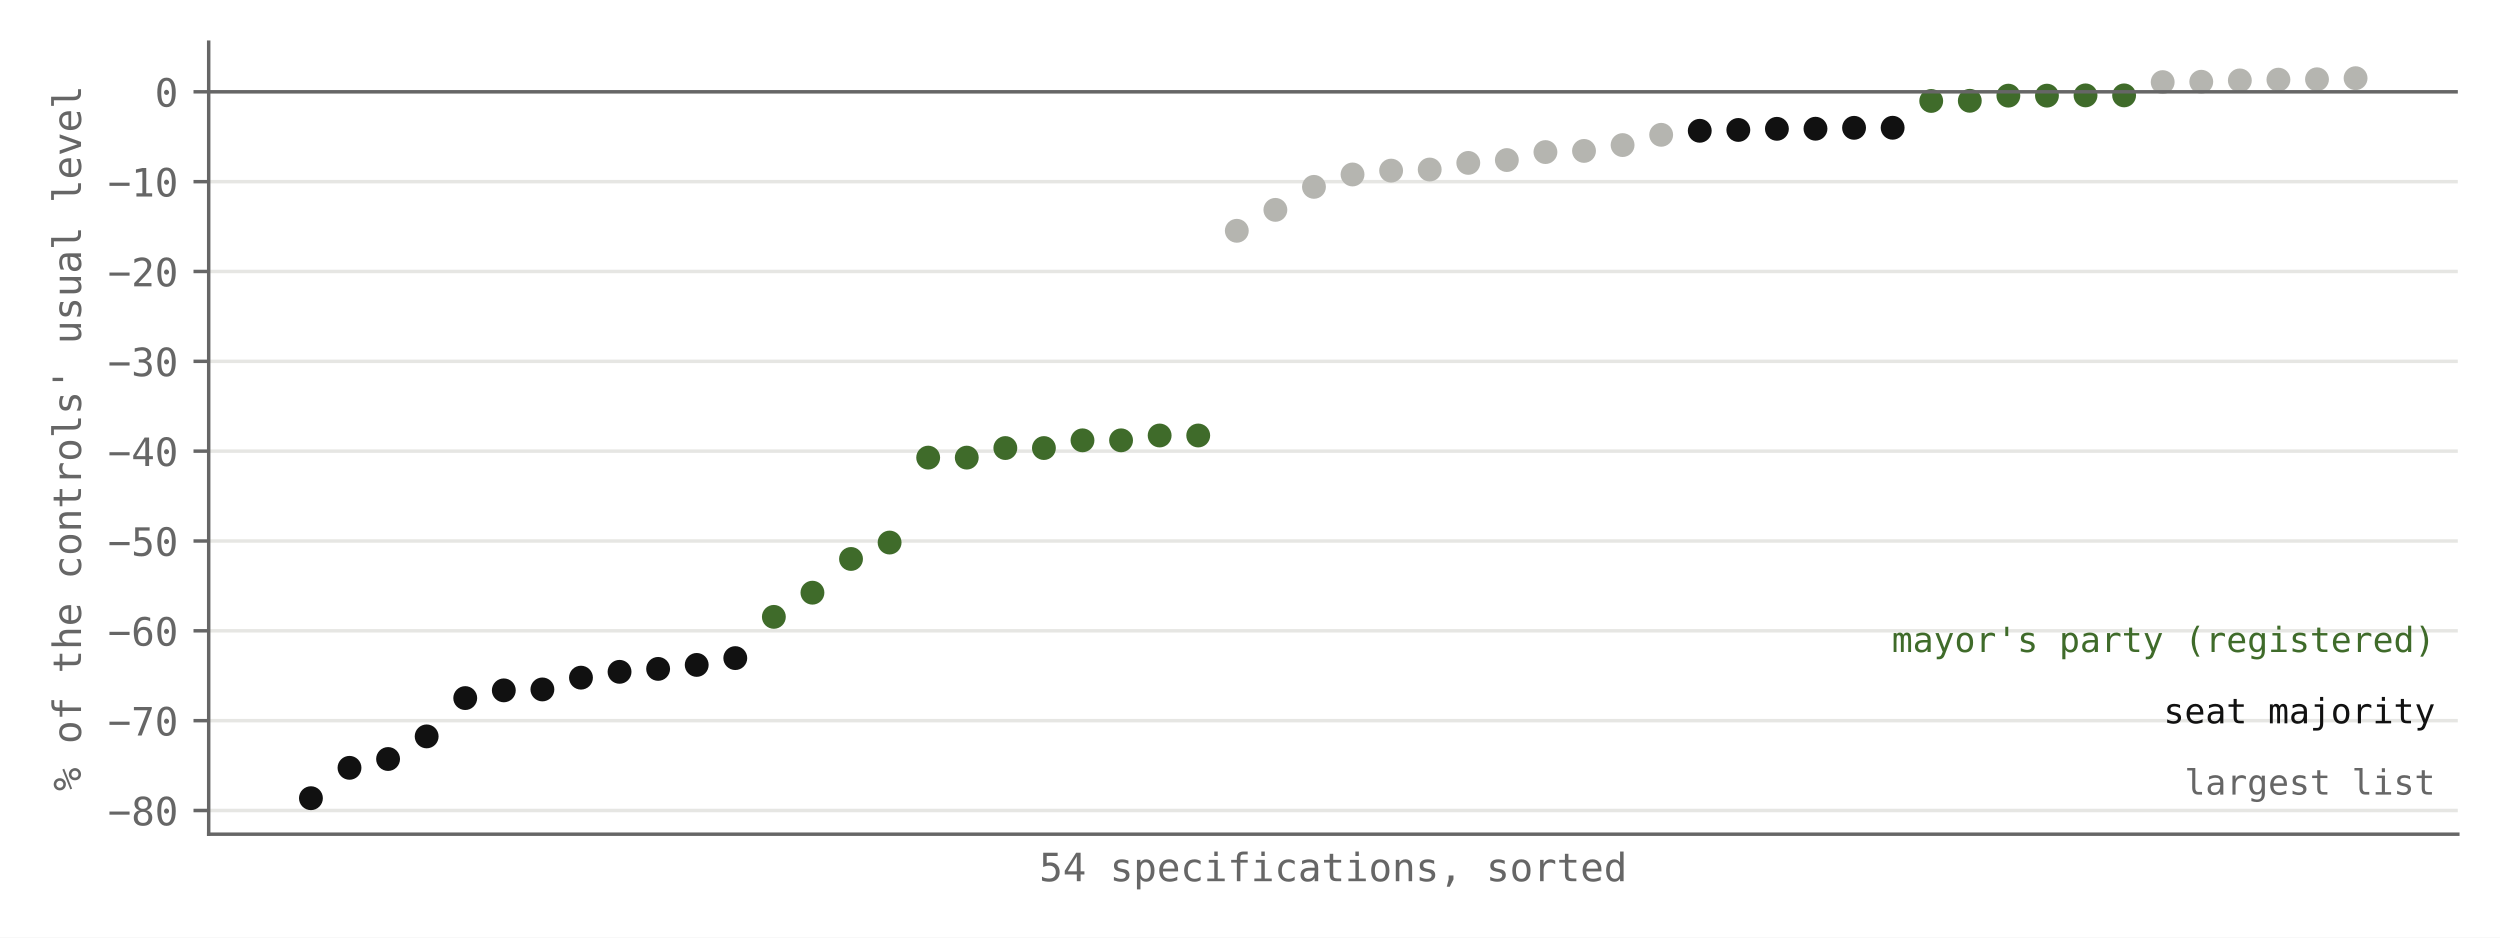
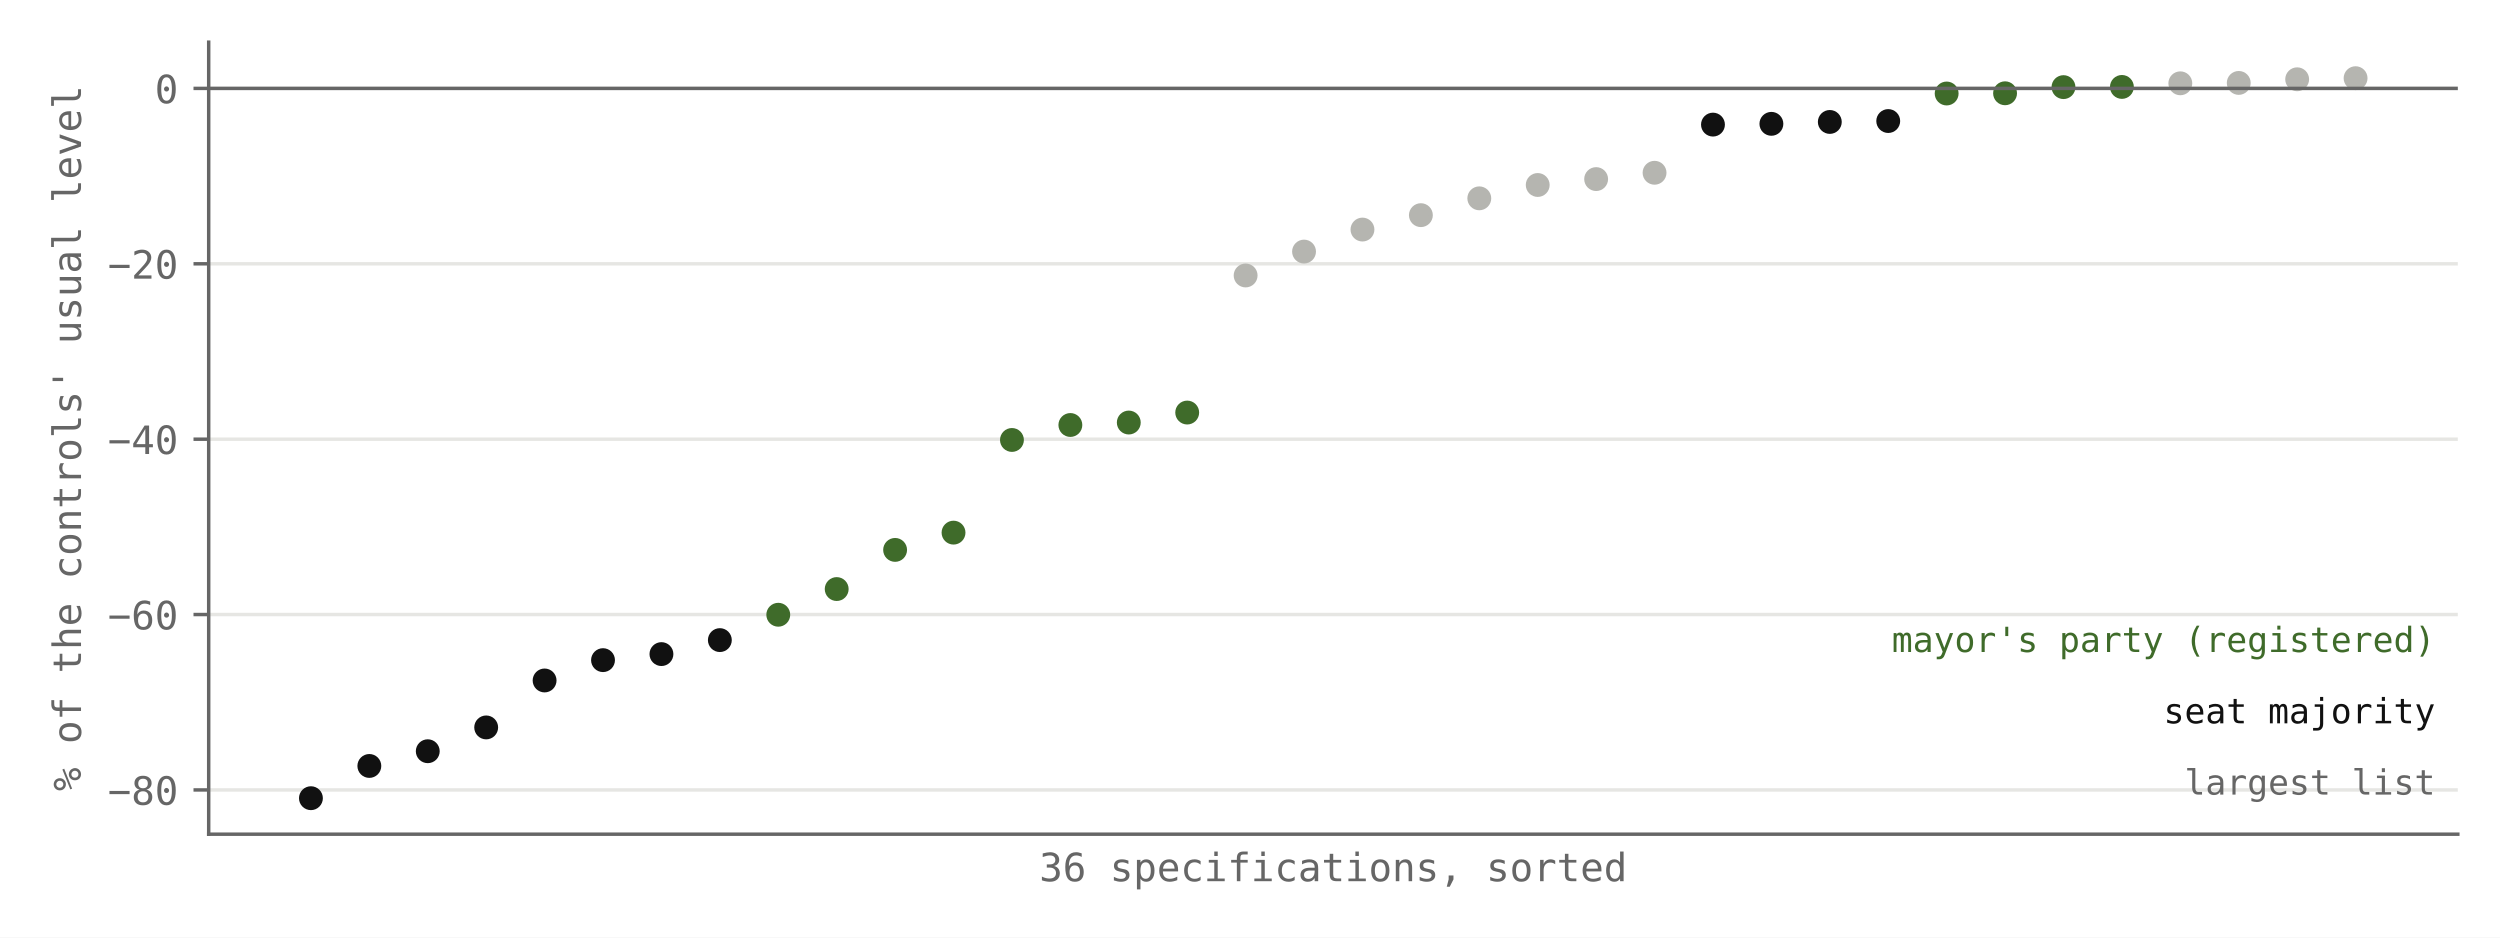
<svg xmlns="http://www.w3.org/2000/svg" xmlns:xlink="http://www.w3.org/1999/xlink" width="576pt" height="216pt" viewBox="0 0 576 216" version="1.1">
  <defs>
    <style type="text/css">*{stroke-linejoin: round; stroke-linecap: butt}</style>
  </defs>
  <g id="figure_1">
    <g id="patch_1">
      <path d="M 0 216  L 576 216  L 576 0  L 0 0  z " style="fill: #ffffff" />
    </g>
    <g id="axes_1">
      <g id="patch_2">
        <path d="M 48.082 192.198  L 566.28 192.198  L 566.28 9.72  L 48.082 9.72  z " style="fill: #ffffff" />
      </g>
      <g id="matplotlib.axis_1">
        <g id="text_1">
-           <text style="font-size: 9px; font-family: 'DejaVu Sans Mono', 'Bitstream Vera Sans Mono', 'Computer Modern Typewriter', 'Andale Mono', 'Nimbus Mono L', 'Courier New', 'Courier', 'Fixed', 'Terminal', monospace; text-anchor: middle; fill: #666666" x="307.181" y="203.036" transform="rotate(-0 307.1811 203.0365)">54 specifications, sorted</text>
+           <text style="font-size: 9px; font-family: 'DejaVu Sans Mono', 'Bitstream Vera Sans Mono', 'Computer Modern Typewriter', 'Andale Mono', 'Nimbus Mono L', 'Courier New', 'Courier', 'Fixed', 'Terminal', monospace; text-anchor: middle; fill: #666666" x="307.181" y="203.036" transform="rotate(-0 307.1811 203.0365)">36 specifications, sorted</text>
        </g>
      </g>
      <g id="matplotlib.axis_2">
        <g id="ytick_1">
          <g id="line2d_1">
-             <path d="M 48.082 186.739  L 566.28 186.739  " clip-path="url(#pebc2a804d7)" style="fill: none; stroke: #e6e6e3; stroke-width: 0.8; stroke-linecap: square" />
+             <path d="M 48.082 182  L 566.28 182  " clip-path="url(#p2d68cc26b1)" style="fill: none; stroke: #e6e6e3; stroke-width: 0.8; stroke-linecap: square" />
          </g>
          <g id="line2d_2">
            <defs>
-               <path id="m1bb5476901" d="M 0 0  L -3.5 0  " style="stroke: #666666; stroke-width: 0.8" />
+               <path id="m9e98c00f8f" d="M 0 0  L -3.5 0  " style="stroke: #666666; stroke-width: 0.8" />
            </defs>
            <g>
-               <use xlink:href="#m1bb5476901" x="48.082" y="186.739" style="fill: #666666; stroke: #666666; stroke-width: 0.8" />
+               <use xlink:href="#m9e98c00f8f" x="48.082" y="182" style="fill: #666666; stroke: #666666; stroke-width: 0.8" />
            </g>
          </g>
          <g id="text_2">
-             <text style="font-size: 9px; font-family: 'DejaVu Sans Mono', 'Bitstream Vera Sans Mono', 'Computer Modern Typewriter', 'Andale Mono', 'Nimbus Mono L', 'Courier New', 'Courier', 'Fixed', 'Terminal', monospace; text-anchor: end; fill: #666666" x="41.082" y="190.158" transform="rotate(-0 41.08211 190.1581)">−80</text>
+             <text style="font-size: 9px; font-family: 'DejaVu Sans Mono', 'Bitstream Vera Sans Mono', 'Computer Modern Typewriter', 'Andale Mono', 'Nimbus Mono L', 'Courier New', 'Courier', 'Fixed', 'Terminal', monospace; text-anchor: end; fill: #666666" x="41.082" y="185.419" transform="rotate(-0 41.08211 185.4194)">−80</text>
          </g>
        </g>
        <g id="ytick_2">
          <g id="line2d_3">
-             <path d="M 48.082 166.041  L 566.28 166.041  " clip-path="url(#pebc2a804d7)" style="fill: none; stroke: #e6e6e3; stroke-width: 0.8; stroke-linecap: square" />
+             <path d="M 48.082 141.593  L 566.28 141.593  " clip-path="url(#p2d68cc26b1)" style="fill: none; stroke: #e6e6e3; stroke-width: 0.8; stroke-linecap: square" />
          </g>
          <g id="line2d_4">
            <g>
-               <use xlink:href="#m1bb5476901" x="48.082" y="166.041" style="fill: #666666; stroke: #666666; stroke-width: 0.8" />
+               <use xlink:href="#m9e98c00f8f" x="48.082" y="141.593" style="fill: #666666; stroke: #666666; stroke-width: 0.8" />
            </g>
          </g>
          <g id="text_3">
-             <text style="font-size: 9px; font-family: 'DejaVu Sans Mono', 'Bitstream Vera Sans Mono', 'Computer Modern Typewriter', 'Andale Mono', 'Nimbus Mono L', 'Courier New', 'Courier', 'Fixed', 'Terminal', monospace; text-anchor: end; fill: #666666" x="41.082" y="169.46" transform="rotate(-0 41.08211 169.4601)">−70</text>
+             <text style="font-size: 9px; font-family: 'DejaVu Sans Mono', 'Bitstream Vera Sans Mono', 'Computer Modern Typewriter', 'Andale Mono', 'Nimbus Mono L', 'Courier New', 'Courier', 'Fixed', 'Terminal', monospace; text-anchor: end; fill: #666666" x="41.082" y="145.012" transform="rotate(-0 41.08211 145.0118)">−60</text>
          </g>
        </g>
        <g id="ytick_3">
          <g id="line2d_5">
-             <path d="M 48.082 145.343  L 566.28 145.343  " clip-path="url(#pebc2a804d7)" style="fill: none; stroke: #e6e6e3; stroke-width: 0.8; stroke-linecap: square" />
+             <path d="M 48.082 101.185  L 566.28 101.185  " clip-path="url(#p2d68cc26b1)" style="fill: none; stroke: #e6e6e3; stroke-width: 0.8; stroke-linecap: square" />
          </g>
          <g id="line2d_6">
            <g>
-               <use xlink:href="#m1bb5476901" x="48.082" y="145.343" style="fill: #666666; stroke: #666666; stroke-width: 0.8" />
+               <use xlink:href="#m9e98c00f8f" x="48.082" y="101.185" style="fill: #666666; stroke: #666666; stroke-width: 0.8" />
            </g>
          </g>
          <g id="text_4">
-             <text style="font-size: 9px; font-family: 'DejaVu Sans Mono', 'Bitstream Vera Sans Mono', 'Computer Modern Typewriter', 'Andale Mono', 'Nimbus Mono L', 'Courier New', 'Courier', 'Fixed', 'Terminal', monospace; text-anchor: end; fill: #666666" x="41.082" y="148.762" transform="rotate(-0 41.08211 148.7622)">−60</text>
+             <text style="font-size: 9px; font-family: 'DejaVu Sans Mono', 'Bitstream Vera Sans Mono', 'Computer Modern Typewriter', 'Andale Mono', 'Nimbus Mono L', 'Courier New', 'Courier', 'Fixed', 'Terminal', monospace; text-anchor: end; fill: #666666" x="41.082" y="104.604" transform="rotate(-0 41.08211 104.6043)">−40</text>
          </g>
        </g>
        <g id="ytick_4">
          <g id="line2d_7">
-             <path d="M 48.082 124.645  L 566.28 124.645  " clip-path="url(#pebc2a804d7)" style="fill: none; stroke: #e6e6e3; stroke-width: 0.8; stroke-linecap: square" />
+             <path d="M 48.082 60.778  L 566.28 60.778  " clip-path="url(#p2d68cc26b1)" style="fill: none; stroke: #e6e6e3; stroke-width: 0.8; stroke-linecap: square" />
          </g>
          <g id="line2d_8">
            <g>
-               <use xlink:href="#m1bb5476901" x="48.082" y="124.645" style="fill: #666666; stroke: #666666; stroke-width: 0.8" />
+               <use xlink:href="#m9e98c00f8f" x="48.082" y="60.778" style="fill: #666666; stroke: #666666; stroke-width: 0.8" />
            </g>
          </g>
          <g id="text_5">
-             <text style="font-size: 9px; font-family: 'DejaVu Sans Mono', 'Bitstream Vera Sans Mono', 'Computer Modern Typewriter', 'Andale Mono', 'Nimbus Mono L', 'Courier New', 'Courier', 'Fixed', 'Terminal', monospace; text-anchor: end; fill: #666666" x="41.082" y="128.064" transform="rotate(-0 41.08211 128.0642)">−50</text>
+             <text style="font-size: 9px; font-family: 'DejaVu Sans Mono', 'Bitstream Vera Sans Mono', 'Computer Modern Typewriter', 'Andale Mono', 'Nimbus Mono L', 'Courier New', 'Courier', 'Fixed', 'Terminal', monospace; text-anchor: end; fill: #666666" x="41.082" y="64.197" transform="rotate(-0 41.08211 64.19673)">−20</text>
          </g>
        </g>
        <g id="ytick_5">
          <g id="line2d_9">
-             <path d="M 48.082 103.947  L 566.28 103.947  " clip-path="url(#pebc2a804d7)" style="fill: none; stroke: #e6e6e3; stroke-width: 0.8; stroke-linecap: square" />
+             <path d="M 48.082 20.37  L 566.28 20.37  " clip-path="url(#p2d68cc26b1)" style="fill: none; stroke: #e6e6e3; stroke-width: 0.8; stroke-linecap: square" />
          </g>
          <g id="line2d_10">
            <g>
-               <use xlink:href="#m1bb5476901" x="48.082" y="103.947" style="fill: #666666; stroke: #666666; stroke-width: 0.8" />
+               <use xlink:href="#m9e98c00f8f" x="48.082" y="20.37" style="fill: #666666; stroke: #666666; stroke-width: 0.8" />
            </g>
          </g>
          <g id="text_6">
-             <text style="font-size: 9px; font-family: 'DejaVu Sans Mono', 'Bitstream Vera Sans Mono', 'Computer Modern Typewriter', 'Andale Mono', 'Nimbus Mono L', 'Courier New', 'Courier', 'Fixed', 'Terminal', monospace; text-anchor: end; fill: #666666" x="41.082" y="107.366" transform="rotate(-0 41.08211 107.3663)">−40</text>
-           </g>
-         </g>
-         <g id="ytick_6">
-           <g id="line2d_11">
-             <path d="M 48.082 83.249  L 566.28 83.249  " clip-path="url(#pebc2a804d7)" style="fill: none; stroke: #e6e6e3; stroke-width: 0.8; stroke-linecap: square" />
-           </g>
-           <g id="line2d_12">
-             <g>
-               <use xlink:href="#m1bb5476901" x="48.082" y="83.249" style="fill: #666666; stroke: #666666; stroke-width: 0.8" />
-             </g>
-           </g>
-           <g id="text_7">
-             <text style="font-size: 9px; font-family: 'DejaVu Sans Mono', 'Bitstream Vera Sans Mono', 'Computer Modern Typewriter', 'Andale Mono', 'Nimbus Mono L', 'Courier New', 'Courier', 'Fixed', 'Terminal', monospace; text-anchor: end; fill: #666666" x="41.082" y="86.668" transform="rotate(-0 41.08211 86.66831)">−30</text>
-           </g>
-         </g>
-         <g id="ytick_7">
-           <g id="line2d_13">
-             <path d="M 48.082 62.551  L 566.28 62.551  " clip-path="url(#pebc2a804d7)" style="fill: none; stroke: #e6e6e3; stroke-width: 0.8; stroke-linecap: square" />
-           </g>
-           <g id="line2d_14">
-             <g>
-               <use xlink:href="#m1bb5476901" x="48.082" y="62.551" style="fill: #666666; stroke: #666666; stroke-width: 0.8" />
-             </g>
-           </g>
-           <g id="text_8">
-             <text style="font-size: 9px; font-family: 'DejaVu Sans Mono', 'Bitstream Vera Sans Mono', 'Computer Modern Typewriter', 'Andale Mono', 'Nimbus Mono L', 'Courier New', 'Courier', 'Fixed', 'Terminal', monospace; text-anchor: end; fill: #666666" x="41.082" y="65.97" transform="rotate(-0 41.08211 65.97035)">−20</text>
-           </g>
-         </g>
-         <g id="ytick_8">
-           <g id="line2d_15">
-             <path d="M 48.082 41.853  L 566.28 41.853  " clip-path="url(#pebc2a804d7)" style="fill: none; stroke: #e6e6e3; stroke-width: 0.8; stroke-linecap: square" />
-           </g>
-           <g id="line2d_16">
-             <g>
-               <use xlink:href="#m1bb5476901" x="48.082" y="41.853" style="fill: #666666; stroke: #666666; stroke-width: 0.8" />
-             </g>
-           </g>
-           <g id="text_9">
-             <text style="font-size: 9px; font-family: 'DejaVu Sans Mono', 'Bitstream Vera Sans Mono', 'Computer Modern Typewriter', 'Andale Mono', 'Nimbus Mono L', 'Courier New', 'Courier', 'Fixed', 'Terminal', monospace; text-anchor: end; fill: #666666" x="41.082" y="45.272" transform="rotate(-0 41.08211 45.27239)">−10</text>
-           </g>
-         </g>
-         <g id="ytick_9">
-           <g id="line2d_17">
-             <path d="M 48.082 21.155  L 566.28 21.155  " clip-path="url(#pebc2a804d7)" style="fill: none; stroke: #e6e6e3; stroke-width: 0.8; stroke-linecap: square" />
-           </g>
-           <g id="line2d_18">
-             <g>
-               <use xlink:href="#m1bb5476901" x="48.082" y="21.155" style="fill: #666666; stroke: #666666; stroke-width: 0.8" />
-             </g>
-           </g>
-           <g id="text_10">
-             <text style="font-size: 9px; font-family: 'DejaVu Sans Mono', 'Bitstream Vera Sans Mono', 'Computer Modern Typewriter', 'Andale Mono', 'Nimbus Mono L', 'Courier New', 'Courier', 'Fixed', 'Terminal', monospace; text-anchor: end; fill: #666666" x="41.082" y="24.574" transform="rotate(-0 41.08211 24.57443)">0</text>
-           </g>
-         </g>
-         <g id="text_11">
+             <text style="font-size: 9px; font-family: 'DejaVu Sans Mono', 'Bitstream Vera Sans Mono', 'Computer Modern Typewriter', 'Andale Mono', 'Nimbus Mono L', 'Courier New', 'Courier', 'Fixed', 'Terminal', monospace; text-anchor: end; fill: #666666" x="41.082" y="23.789" transform="rotate(-0 41.08211 23.78917)">0</text>
+           </g>
+         </g>
+         <g id="text_7">
          <text style="font-size: 9px; font-family: 'DejaVu Sans Mono', 'Bitstream Vera Sans Mono', 'Computer Modern Typewriter', 'Andale Mono', 'Nimbus Mono L', 'Courier New', 'Courier', 'Fixed', 'Terminal', monospace; text-anchor: middle; fill: #666666" x="18.665" y="100.959" transform="rotate(-90 18.66516 100.9589)">% of the controls' usual level</text>
+         </g>
+       </g>
+       <g id="line2d_11">
+         <defs>
+           <path id="mf839d3c96b" d="M 0 2.25  C 0.597 2.25 1.169 2.013 1.591 1.591  C 2.013 1.169 2.25 0.597 2.25 0  C 2.25 -0.597 2.013 -1.169 1.591 -1.591  C 1.169 -2.013 0.597 -2.25 0 -2.25  C -0.597 -2.25 -1.169 -2.013 -1.591 -1.591  C -2.013 -1.169 -2.25 -0.597 -2.25 0  C -2.25 0.597 -2.013 1.169 -1.591 1.591  C -1.169 2.013 -0.597 2.25 0 2.25  z " style="stroke: #111111" />
+         </defs>
+         <g clip-path="url(#p2d68cc26b1)">
+           <use xlink:href="#mf839d3c96b" x="71.637" y="183.903" style="fill: #111111; stroke: #111111" />
+         </g>
+       </g>
+       <g id="line2d_12">
+         <g clip-path="url(#p2d68cc26b1)">
+           <use xlink:href="#mf839d3c96b" x="85.096" y="176.476" style="fill: #111111; stroke: #111111" />
+         </g>
+       </g>
+       <g id="line2d_13">
+         <g clip-path="url(#p2d68cc26b1)">
+           <use xlink:href="#mf839d3c96b" x="98.556" y="173.083" style="fill: #111111; stroke: #111111" />
+         </g>
+       </g>
+       <g id="line2d_14">
+         <g clip-path="url(#p2d68cc26b1)">
+           <use xlink:href="#mf839d3c96b" x="112.016" y="167.597" style="fill: #111111; stroke: #111111" />
+         </g>
+       </g>
+       <g id="line2d_15">
+         <g clip-path="url(#p2d68cc26b1)">
+           <use xlink:href="#mf839d3c96b" x="125.475" y="156.78" style="fill: #111111; stroke: #111111" />
+         </g>
+       </g>
+       <g id="line2d_16">
+         <g clip-path="url(#p2d68cc26b1)">
+           <use xlink:href="#mf839d3c96b" x="138.935" y="152.096" style="fill: #111111; stroke: #111111" />
+         </g>
+       </g>
+       <g id="line2d_17">
+         <g clip-path="url(#p2d68cc26b1)">
+           <use xlink:href="#mf839d3c96b" x="152.395" y="150.703" style="fill: #111111; stroke: #111111" />
+         </g>
+       </g>
+       <g id="line2d_18">
+         <g clip-path="url(#p2d68cc26b1)">
+           <use xlink:href="#mf839d3c96b" x="165.854" y="147.48" style="fill: #111111; stroke: #111111" />
        </g>
      </g>
      <g id="line2d_19">
        <defs>
-           <path id="me3f10062b4" d="M 0 2.25  C 0.597 2.25 1.169 2.013 1.591 1.591  C 2.013 1.169 2.25 0.597 2.25 0  C 2.25 -0.597 2.013 -1.169 1.591 -1.591  C 1.169 -2.013 0.597 -2.25 0 -2.25  C -0.597 -2.25 -1.169 -2.013 -1.591 -1.591  C -2.013 -1.169 -2.25 -0.597 -2.25 0  C -2.25 0.597 -2.013 1.169 -1.591 1.591  C -1.169 2.013 -0.597 2.25 0 2.25  z " style="stroke: #111111" />
+           <path id="m5b8cdfeec6" d="M 0 2.25  C 0.597 2.25 1.169 2.013 1.591 1.591  C 2.013 1.169 2.25 0.597 2.25 0  C 2.25 -0.597 2.013 -1.169 1.591 -1.591  C 1.169 -2.013 0.597 -2.25 0 -2.25  C -0.597 -2.25 -1.169 -2.013 -1.591 -1.591  C -2.013 -1.169 -2.25 -0.597 -2.25 0  C -2.25 0.597 -2.013 1.169 -1.591 1.591  C -1.169 2.013 -0.597 2.25 0 2.25  z " style="stroke: #3f6b2a" />
        </defs>
-         <g clip-path="url(#pebc2a804d7)">
-           <use xlink:href="#me3f10062b4" x="71.637" y="183.903" style="fill: #111111; stroke: #111111" />
+         <g clip-path="url(#p2d68cc26b1)">
+           <use xlink:href="#m5b8cdfeec6" x="179.314" y="141.638" style="fill: #3f6b2a; stroke: #3f6b2a" />
        </g>
      </g>
      <g id="line2d_20">
-         <g clip-path="url(#pebc2a804d7)">
-           <use xlink:href="#me3f10062b4" x="80.525" y="176.908" style="fill: #111111; stroke: #111111" />
+         <g clip-path="url(#p2d68cc26b1)">
+           <use xlink:href="#m5b8cdfeec6" x="192.774" y="135.718" style="fill: #3f6b2a; stroke: #3f6b2a" />
        </g>
      </g>
      <g id="line2d_21">
-         <g clip-path="url(#pebc2a804d7)">
-           <use xlink:href="#me3f10062b4" x="89.414" y="174.875" style="fill: #111111; stroke: #111111" />
+         <g clip-path="url(#p2d68cc26b1)">
+           <use xlink:href="#m5b8cdfeec6" x="206.233" y="126.697" style="fill: #3f6b2a; stroke: #3f6b2a" />
        </g>
      </g>
      <g id="line2d_22">
-         <g clip-path="url(#pebc2a804d7)">
-           <use xlink:href="#me3f10062b4" x="98.302" y="169.664" style="fill: #111111; stroke: #111111" />
+         <g clip-path="url(#p2d68cc26b1)">
+           <use xlink:href="#m5b8cdfeec6" x="219.693" y="122.719" style="fill: #3f6b2a; stroke: #3f6b2a" />
        </g>
      </g>
      <g id="line2d_23">
-         <g clip-path="url(#pebc2a804d7)">
-           <use xlink:href="#me3f10062b4" x="107.19" y="160.838" style="fill: #111111; stroke: #111111" />
+         <g clip-path="url(#p2d68cc26b1)">
+           <use xlink:href="#m5b8cdfeec6" x="233.153" y="101.368" style="fill: #3f6b2a; stroke: #3f6b2a" />
        </g>
      </g>
      <g id="line2d_24">
-         <g clip-path="url(#pebc2a804d7)">
-           <use xlink:href="#me3f10062b4" x="116.079" y="159.059" style="fill: #111111; stroke: #111111" />
+         <g clip-path="url(#p2d68cc26b1)">
+           <use xlink:href="#m5b8cdfeec6" x="246.612" y="97.919" style="fill: #3f6b2a; stroke: #3f6b2a" />
        </g>
      </g>
      <g id="line2d_25">
-         <g clip-path="url(#pebc2a804d7)">
-           <use xlink:href="#me3f10062b4" x="124.967" y="158.846" style="fill: #111111; stroke: #111111" />
+         <g clip-path="url(#p2d68cc26b1)">
+           <use xlink:href="#m5b8cdfeec6" x="260.072" y="97.352" style="fill: #3f6b2a; stroke: #3f6b2a" />
        </g>
      </g>
      <g id="line2d_26">
-         <g clip-path="url(#pebc2a804d7)">
-           <use xlink:href="#me3f10062b4" x="133.856" y="156.133" style="fill: #111111; stroke: #111111" />
+         <g clip-path="url(#p2d68cc26b1)">
+           <use xlink:href="#m5b8cdfeec6" x="273.532" y="95.052" style="fill: #3f6b2a; stroke: #3f6b2a" />
        </g>
      </g>
      <g id="line2d_27">
-         <g clip-path="url(#pebc2a804d7)">
-           <use xlink:href="#me3f10062b4" x="142.744" y="154.79" style="fill: #111111; stroke: #111111" />
+         <defs>
+           <path id="m0cf973eb88" d="M 0 2.25  C 0.597 2.25 1.169 2.013 1.591 1.591  C 2.013 1.169 2.25 0.597 2.25 0  C 2.25 -0.597 2.013 -1.169 1.591 -1.591  C 1.169 -2.013 0.597 -2.25 0 -2.25  C -0.597 -2.25 -1.169 -2.013 -1.591 -1.591  C -2.013 -1.169 -2.25 -0.597 -2.25 0  C -2.25 0.597 -2.013 1.169 -1.591 1.591  C -1.169 2.013 -0.597 2.25 0 2.25  z " style="stroke: #b5b5b0" />
+         </defs>
+         <g clip-path="url(#p2d68cc26b1)">
+           <use xlink:href="#m0cf973eb88" x="286.992" y="63.468" style="fill: #b5b5b0; stroke: #b5b5b0" />
        </g>
      </g>
      <g id="line2d_28">
-         <g clip-path="url(#pebc2a804d7)">
-           <use xlink:href="#me3f10062b4" x="151.633" y="154.114" style="fill: #111111; stroke: #111111" />
+         <g clip-path="url(#p2d68cc26b1)">
+           <use xlink:href="#m0cf973eb88" x="300.451" y="57.964" style="fill: #b5b5b0; stroke: #b5b5b0" />
        </g>
      </g>
      <g id="line2d_29">
-         <g clip-path="url(#pebc2a804d7)">
-           <use xlink:href="#me3f10062b4" x="160.521" y="153.197" style="fill: #111111; stroke: #111111" />
+         <g clip-path="url(#p2d68cc26b1)">
+           <use xlink:href="#m0cf973eb88" x="313.911" y="52.891" style="fill: #b5b5b0; stroke: #b5b5b0" />
        </g>
      </g>
      <g id="line2d_30">
-         <g clip-path="url(#pebc2a804d7)">
-           <use xlink:href="#me3f10062b4" x="169.41" y="151.627" style="fill: #111111; stroke: #111111" />
+         <g clip-path="url(#p2d68cc26b1)">
+           <use xlink:href="#m0cf973eb88" x="327.371" y="49.572" style="fill: #b5b5b0; stroke: #b5b5b0" />
        </g>
      </g>
      <g id="line2d_31">
-         <defs>
-           <path id="ma6ca8f671a" d="M 0 2.25  C 0.597 2.25 1.169 2.013 1.591 1.591  C 2.013 1.169 2.25 0.597 2.25 0  C 2.25 -0.597 2.013 -1.169 1.591 -1.591  C 1.169 -2.013 0.597 -2.25 0 -2.25  C -0.597 -2.25 -1.169 -2.013 -1.591 -1.591  C -2.013 -1.169 -2.25 -0.597 -2.25 0  C -2.25 0.597 -2.013 1.169 -1.591 1.591  C -1.169 2.013 -0.597 2.25 0 2.25  z " style="stroke: #3f6b2a" />
-         </defs>
-         <g clip-path="url(#pebc2a804d7)">
-           <use xlink:href="#ma6ca8f671a" x="178.298" y="142.127" style="fill: #3f6b2a; stroke: #3f6b2a" />
+         <g clip-path="url(#p2d68cc26b1)">
+           <use xlink:href="#m0cf973eb88" x="340.83" y="45.696" style="fill: #b5b5b0; stroke: #b5b5b0" />
        </g>
      </g>
      <g id="line2d_32">
-         <g clip-path="url(#pebc2a804d7)">
-           <use xlink:href="#ma6ca8f671a" x="187.187" y="136.554" style="fill: #3f6b2a; stroke: #3f6b2a" />
+         <g clip-path="url(#p2d68cc26b1)">
+           <use xlink:href="#m0cf973eb88" x="354.29" y="42.621" style="fill: #b5b5b0; stroke: #b5b5b0" />
        </g>
      </g>
      <g id="line2d_33">
-         <g clip-path="url(#pebc2a804d7)">
-           <use xlink:href="#ma6ca8f671a" x="196.075" y="128.785" style="fill: #3f6b2a; stroke: #3f6b2a" />
+         <g clip-path="url(#p2d68cc26b1)">
+           <use xlink:href="#m0cf973eb88" x="367.75" y="41.261" style="fill: #b5b5b0; stroke: #b5b5b0" />
        </g>
      </g>
      <g id="line2d_34">
-         <g clip-path="url(#pebc2a804d7)">
-           <use xlink:href="#ma6ca8f671a" x="204.964" y="125.003" style="fill: #3f6b2a; stroke: #3f6b2a" />
+         <g clip-path="url(#p2d68cc26b1)">
+           <use xlink:href="#m0cf973eb88" x="381.209" y="39.806" style="fill: #b5b5b0; stroke: #b5b5b0" />
        </g>
      </g>
      <g id="line2d_35">
-         <g clip-path="url(#pebc2a804d7)">
-           <use xlink:href="#ma6ca8f671a" x="213.852" y="105.436" style="fill: #3f6b2a; stroke: #3f6b2a" />
+         <g clip-path="url(#p2d68cc26b1)">
+           <use xlink:href="#mf839d3c96b" x="394.669" y="28.709" style="fill: #111111; stroke: #111111" />
        </g>
      </g>
      <g id="line2d_36">
-         <g clip-path="url(#pebc2a804d7)">
-           <use xlink:href="#ma6ca8f671a" x="222.741" y="105.436" style="fill: #3f6b2a; stroke: #3f6b2a" />
+         <g clip-path="url(#p2d68cc26b1)">
+           <use xlink:href="#mf839d3c96b" x="408.129" y="28.531" style="fill: #111111; stroke: #111111" />
        </g>
      </g>
      <g id="line2d_37">
-         <g clip-path="url(#pebc2a804d7)">
-           <use xlink:href="#ma6ca8f671a" x="231.629" y="103.23" style="fill: #3f6b2a; stroke: #3f6b2a" />
+         <g clip-path="url(#p2d68cc26b1)">
+           <use xlink:href="#mf839d3c96b" x="421.588" y="28.096" style="fill: #111111; stroke: #111111" />
        </g>
      </g>
      <g id="line2d_38">
-         <g clip-path="url(#pebc2a804d7)">
-           <use xlink:href="#ma6ca8f671a" x="240.518" y="103.23" style="fill: #3f6b2a; stroke: #3f6b2a" />
+         <g clip-path="url(#p2d68cc26b1)">
+           <use xlink:href="#mf839d3c96b" x="435.048" y="27.888" style="fill: #111111; stroke: #111111" />
        </g>
      </g>
      <g id="line2d_39">
-         <g clip-path="url(#pebc2a804d7)">
-           <use xlink:href="#ma6ca8f671a" x="249.406" y="101.452" style="fill: #3f6b2a; stroke: #3f6b2a" />
+         <g clip-path="url(#p2d68cc26b1)">
+           <use xlink:href="#m5b8cdfeec6" x="448.508" y="21.543" style="fill: #3f6b2a; stroke: #3f6b2a" />
        </g>
      </g>
      <g id="line2d_40">
-         <g clip-path="url(#pebc2a804d7)">
-           <use xlink:href="#ma6ca8f671a" x="258.294" y="101.452" style="fill: #3f6b2a; stroke: #3f6b2a" />
+         <g clip-path="url(#p2d68cc26b1)">
+           <use xlink:href="#m5b8cdfeec6" x="461.967" y="21.491" style="fill: #3f6b2a; stroke: #3f6b2a" />
        </g>
      </g>
      <g id="line2d_41">
-         <g clip-path="url(#pebc2a804d7)">
-           <use xlink:href="#ma6ca8f671a" x="267.183" y="100.337" style="fill: #3f6b2a; stroke: #3f6b2a" />
+         <g clip-path="url(#p2d68cc26b1)">
+           <use xlink:href="#m5b8cdfeec6" x="475.427" y="20.073" style="fill: #3f6b2a; stroke: #3f6b2a" />
        </g>
      </g>
      <g id="line2d_42">
-         <g clip-path="url(#pebc2a804d7)">
-           <use xlink:href="#ma6ca8f671a" x="276.071" y="100.337" style="fill: #3f6b2a; stroke: #3f6b2a" />
+         <g clip-path="url(#p2d68cc26b1)">
+           <use xlink:href="#m5b8cdfeec6" x="488.887" y="20.029" style="fill: #3f6b2a; stroke: #3f6b2a" />
        </g>
      </g>
      <g id="line2d_43">
-         <defs>
-           <path id="md8f1c1298e" d="M 0 2.25  C 0.597 2.25 1.169 2.013 1.591 1.591  C 2.013 1.169 2.25 0.597 2.25 0  C 2.25 -0.597 2.013 -1.169 1.591 -1.591  C 1.169 -2.013 0.597 -2.25 0 -2.25  C -0.597 -2.25 -1.169 -2.013 -1.591 -1.591  C -2.013 -1.169 -2.25 -0.597 -2.25 0  C -2.25 0.597 -2.013 1.169 -1.591 1.591  C -1.169 2.013 -0.597 2.25 0 2.25  z " style="stroke: #b5b5b0" />
-         </defs>
-         <g clip-path="url(#pebc2a804d7)">
-           <use xlink:href="#md8f1c1298e" x="284.96" y="53.175" style="fill: #b5b5b0; stroke: #b5b5b0" />
+         <g clip-path="url(#p2d68cc26b1)">
+           <use xlink:href="#m0cf973eb88" x="502.346" y="19.194" style="fill: #b5b5b0; stroke: #b5b5b0" />
        </g>
      </g>
      <g id="line2d_44">
-         <g clip-path="url(#pebc2a804d7)">
-           <use xlink:href="#md8f1c1298e" x="293.848" y="48.354" style="fill: #b5b5b0; stroke: #b5b5b0" />
+         <g clip-path="url(#p2d68cc26b1)">
+           <use xlink:href="#m0cf973eb88" x="515.806" y="19.105" style="fill: #b5b5b0; stroke: #b5b5b0" />
        </g>
      </g>
      <g id="line2d_45">
-         <g clip-path="url(#pebc2a804d7)">
-           <use xlink:href="#md8f1c1298e" x="302.737" y="43.052" style="fill: #b5b5b0; stroke: #b5b5b0" />
+         <g clip-path="url(#p2d68cc26b1)">
+           <use xlink:href="#m0cf973eb88" x="529.266" y="18.267" style="fill: #b5b5b0; stroke: #b5b5b0" />
        </g>
      </g>
      <g id="line2d_46">
-         <g clip-path="url(#pebc2a804d7)">
-           <use xlink:href="#md8f1c1298e" x="311.625" y="40.199" style="fill: #b5b5b0; stroke: #b5b5b0" />
+         <g clip-path="url(#p2d68cc26b1)">
+           <use xlink:href="#m0cf973eb88" x="542.726" y="18.014" style="fill: #b5b5b0; stroke: #b5b5b0" />
        </g>
      </g>
      <g id="line2d_47">
-         <g clip-path="url(#pebc2a804d7)">
-           <use xlink:href="#md8f1c1298e" x="320.514" y="39.311" style="fill: #b5b5b0; stroke: #b5b5b0" />
-         </g>
-       </g>
-       <g id="line2d_48">
-         <g clip-path="url(#pebc2a804d7)">
-           <use xlink:href="#md8f1c1298e" x="329.402" y="39.06" style="fill: #b5b5b0; stroke: #b5b5b0" />
-         </g>
-       </g>
-       <g id="line2d_49">
-         <g clip-path="url(#pebc2a804d7)">
-           <use xlink:href="#md8f1c1298e" x="338.291" y="37.532" style="fill: #b5b5b0; stroke: #b5b5b0" />
-         </g>
-       </g>
-       <g id="line2d_50">
-         <g clip-path="url(#pebc2a804d7)">
-           <use xlink:href="#md8f1c1298e" x="347.179" y="36.876" style="fill: #b5b5b0; stroke: #b5b5b0" />
-         </g>
-       </g>
-       <g id="line2d_51">
-         <g clip-path="url(#pebc2a804d7)">
-           <use xlink:href="#md8f1c1298e" x="356.068" y="35.037" style="fill: #b5b5b0; stroke: #b5b5b0" />
-         </g>
-       </g>
-       <g id="line2d_52">
-         <g clip-path="url(#pebc2a804d7)">
-           <use xlink:href="#md8f1c1298e" x="364.956" y="34.772" style="fill: #b5b5b0; stroke: #b5b5b0" />
-         </g>
-       </g>
-       <g id="line2d_53">
-         <g clip-path="url(#pebc2a804d7)">
-           <use xlink:href="#md8f1c1298e" x="373.845" y="33.425" style="fill: #b5b5b0; stroke: #b5b5b0" />
-         </g>
-       </g>
-       <g id="line2d_54">
-         <g clip-path="url(#pebc2a804d7)">
-           <use xlink:href="#md8f1c1298e" x="382.733" y="31.06" style="fill: #b5b5b0; stroke: #b5b5b0" />
-         </g>
-       </g>
-       <g id="line2d_55">
-         <g clip-path="url(#pebc2a804d7)">
-           <use xlink:href="#me3f10062b4" x="391.622" y="30.133" style="fill: #111111; stroke: #111111" />
-         </g>
-       </g>
-       <g id="line2d_56">
-         <g clip-path="url(#pebc2a804d7)">
-           <use xlink:href="#me3f10062b4" x="400.51" y="29.941" style="fill: #111111; stroke: #111111" />
-         </g>
-       </g>
-       <g id="line2d_57">
-         <g clip-path="url(#pebc2a804d7)">
-           <use xlink:href="#me3f10062b4" x="409.398" y="29.681" style="fill: #111111; stroke: #111111" />
-         </g>
-       </g>
-       <g id="line2d_58">
-         <g clip-path="url(#pebc2a804d7)">
-           <use xlink:href="#me3f10062b4" x="418.287" y="29.658" style="fill: #111111; stroke: #111111" />
-         </g>
-       </g>
-       <g id="line2d_59">
-         <g clip-path="url(#pebc2a804d7)">
-           <use xlink:href="#me3f10062b4" x="427.175" y="29.451" style="fill: #111111; stroke: #111111" />
-         </g>
-       </g>
-       <g id="line2d_60">
-         <g clip-path="url(#pebc2a804d7)">
-           <use xlink:href="#me3f10062b4" x="436.064" y="29.435" style="fill: #111111; stroke: #111111" />
-         </g>
-       </g>
-       <g id="line2d_61">
-         <g clip-path="url(#pebc2a804d7)">
-           <use xlink:href="#ma6ca8f671a" x="444.952" y="23.261" style="fill: #3f6b2a; stroke: #3f6b2a" />
-         </g>
-       </g>
-       <g id="line2d_62">
-         <g clip-path="url(#pebc2a804d7)">
-           <use xlink:href="#ma6ca8f671a" x="453.841" y="23.222" style="fill: #3f6b2a; stroke: #3f6b2a" />
-         </g>
-       </g>
-       <g id="line2d_63">
-         <g clip-path="url(#pebc2a804d7)">
-           <use xlink:href="#ma6ca8f671a" x="462.729" y="22.038" style="fill: #3f6b2a; stroke: #3f6b2a" />
-         </g>
-       </g>
-       <g id="line2d_64">
-         <g clip-path="url(#pebc2a804d7)">
-           <use xlink:href="#ma6ca8f671a" x="471.618" y="22.038" style="fill: #3f6b2a; stroke: #3f6b2a" />
-         </g>
-       </g>
-       <g id="line2d_65">
-         <g clip-path="url(#pebc2a804d7)">
-           <use xlink:href="#ma6ca8f671a" x="480.506" y="21.976" style="fill: #3f6b2a; stroke: #3f6b2a" />
-         </g>
-       </g>
-       <g id="line2d_66">
-         <g clip-path="url(#pebc2a804d7)">
-           <use xlink:href="#ma6ca8f671a" x="489.395" y="21.976" style="fill: #3f6b2a; stroke: #3f6b2a" />
-         </g>
-       </g>
-       <g id="line2d_67">
-         <g clip-path="url(#pebc2a804d7)">
-           <use xlink:href="#md8f1c1298e" x="498.283" y="18.916" style="fill: #b5b5b0; stroke: #b5b5b0" />
-         </g>
-       </g>
-       <g id="line2d_68">
-         <g clip-path="url(#pebc2a804d7)">
-           <use xlink:href="#md8f1c1298e" x="507.172" y="18.834" style="fill: #b5b5b0; stroke: #b5b5b0" />
-         </g>
-       </g>
-       <g id="line2d_69">
-         <g clip-path="url(#pebc2a804d7)">
-           <use xlink:href="#md8f1c1298e" x="516.06" y="18.529" style="fill: #b5b5b0; stroke: #b5b5b0" />
-         </g>
-       </g>
-       <g id="line2d_70">
-         <g clip-path="url(#pebc2a804d7)">
-           <use xlink:href="#md8f1c1298e" x="524.949" y="18.352" style="fill: #b5b5b0; stroke: #b5b5b0" />
-         </g>
-       </g>
-       <g id="line2d_71">
-         <g clip-path="url(#pebc2a804d7)">
-           <use xlink:href="#md8f1c1298e" x="533.837" y="18.265" style="fill: #b5b5b0; stroke: #b5b5b0" />
-         </g>
-       </g>
-       <g id="line2d_72">
-         <g clip-path="url(#pebc2a804d7)">
-           <use xlink:href="#md8f1c1298e" x="542.726" y="18.014" style="fill: #b5b5b0; stroke: #b5b5b0" />
-         </g>
-       </g>
-       <g id="line2d_73">
-         <path d="M 48.082 21.155  L 566.28 21.155  " clip-path="url(#pebc2a804d7)" style="fill: none; stroke: #666666; stroke-width: 0.8; stroke-linecap: square" />
+         <path d="M 48.082 20.37  L 566.28 20.37  " clip-path="url(#p2d68cc26b1)" style="fill: none; stroke: #666666; stroke-width: 0.8; stroke-linecap: square" />
      </g>
      <g id="patch_3">
        <path d="M 48.082 192.198  L 48.082 9.72  " style="fill: none; stroke: #666666; stroke-width: 0.8; stroke-linejoin: miter; stroke-linecap: square" />
      </g>
      <g id="patch_4">
        <path d="M 48.082 192.198  L 566.28 192.198  " style="fill: none; stroke: #666666; stroke-width: 0.8; stroke-linejoin: miter; stroke-linecap: square" />
      </g>
-       <g id="text_12">
+       <g id="text_8">
        <text style="font-size: 8px; font-family: 'DejaVu Sans Mono', 'Bitstream Vera Sans Mono', 'Computer Modern Typewriter', 'Andale Mono', 'Nimbus Mono L', 'Courier New', 'Courier', 'Fixed', 'Terminal', monospace; text-anchor: end; fill: #3f6b2a" x="561.098" y="150.228" transform="rotate(-0 561.098 150.228)">mayor's party (registered)</text>
      </g>
-       <g id="text_13">
+       <g id="text_9">
        <text style="font-size: 8px; font-family: 'DejaVu Sans Mono', 'Bitstream Vera Sans Mono', 'Computer Modern Typewriter', 'Andale Mono', 'Nimbus Mono L', 'Courier New', 'Courier', 'Fixed', 'Terminal', monospace; text-anchor: end; fill: #111111" x="561.098" y="166.651" transform="rotate(-0 561.098 166.651)">seat majority</text>
      </g>
-       <g id="text_14">
+       <g id="text_10">
        <text style="font-size: 8px; font-family: 'DejaVu Sans Mono', 'Bitstream Vera Sans Mono', 'Computer Modern Typewriter', 'Andale Mono', 'Nimbus Mono L', 'Courier New', 'Courier', 'Fixed', 'Terminal', monospace; text-anchor: end; fill: #666666" x="561.098" y="183.074" transform="rotate(-0 561.098 183.074)">largest list</text>
      </g>
    </g>
  </g>
  <defs>
-     <clipPath id="pebc2a804d7">
+     <clipPath id="p2d68cc26b1">
      <rect x="48.082" y="9.72" width="518.198" height="182.478" />
    </clipPath>
  </defs>
</svg>
